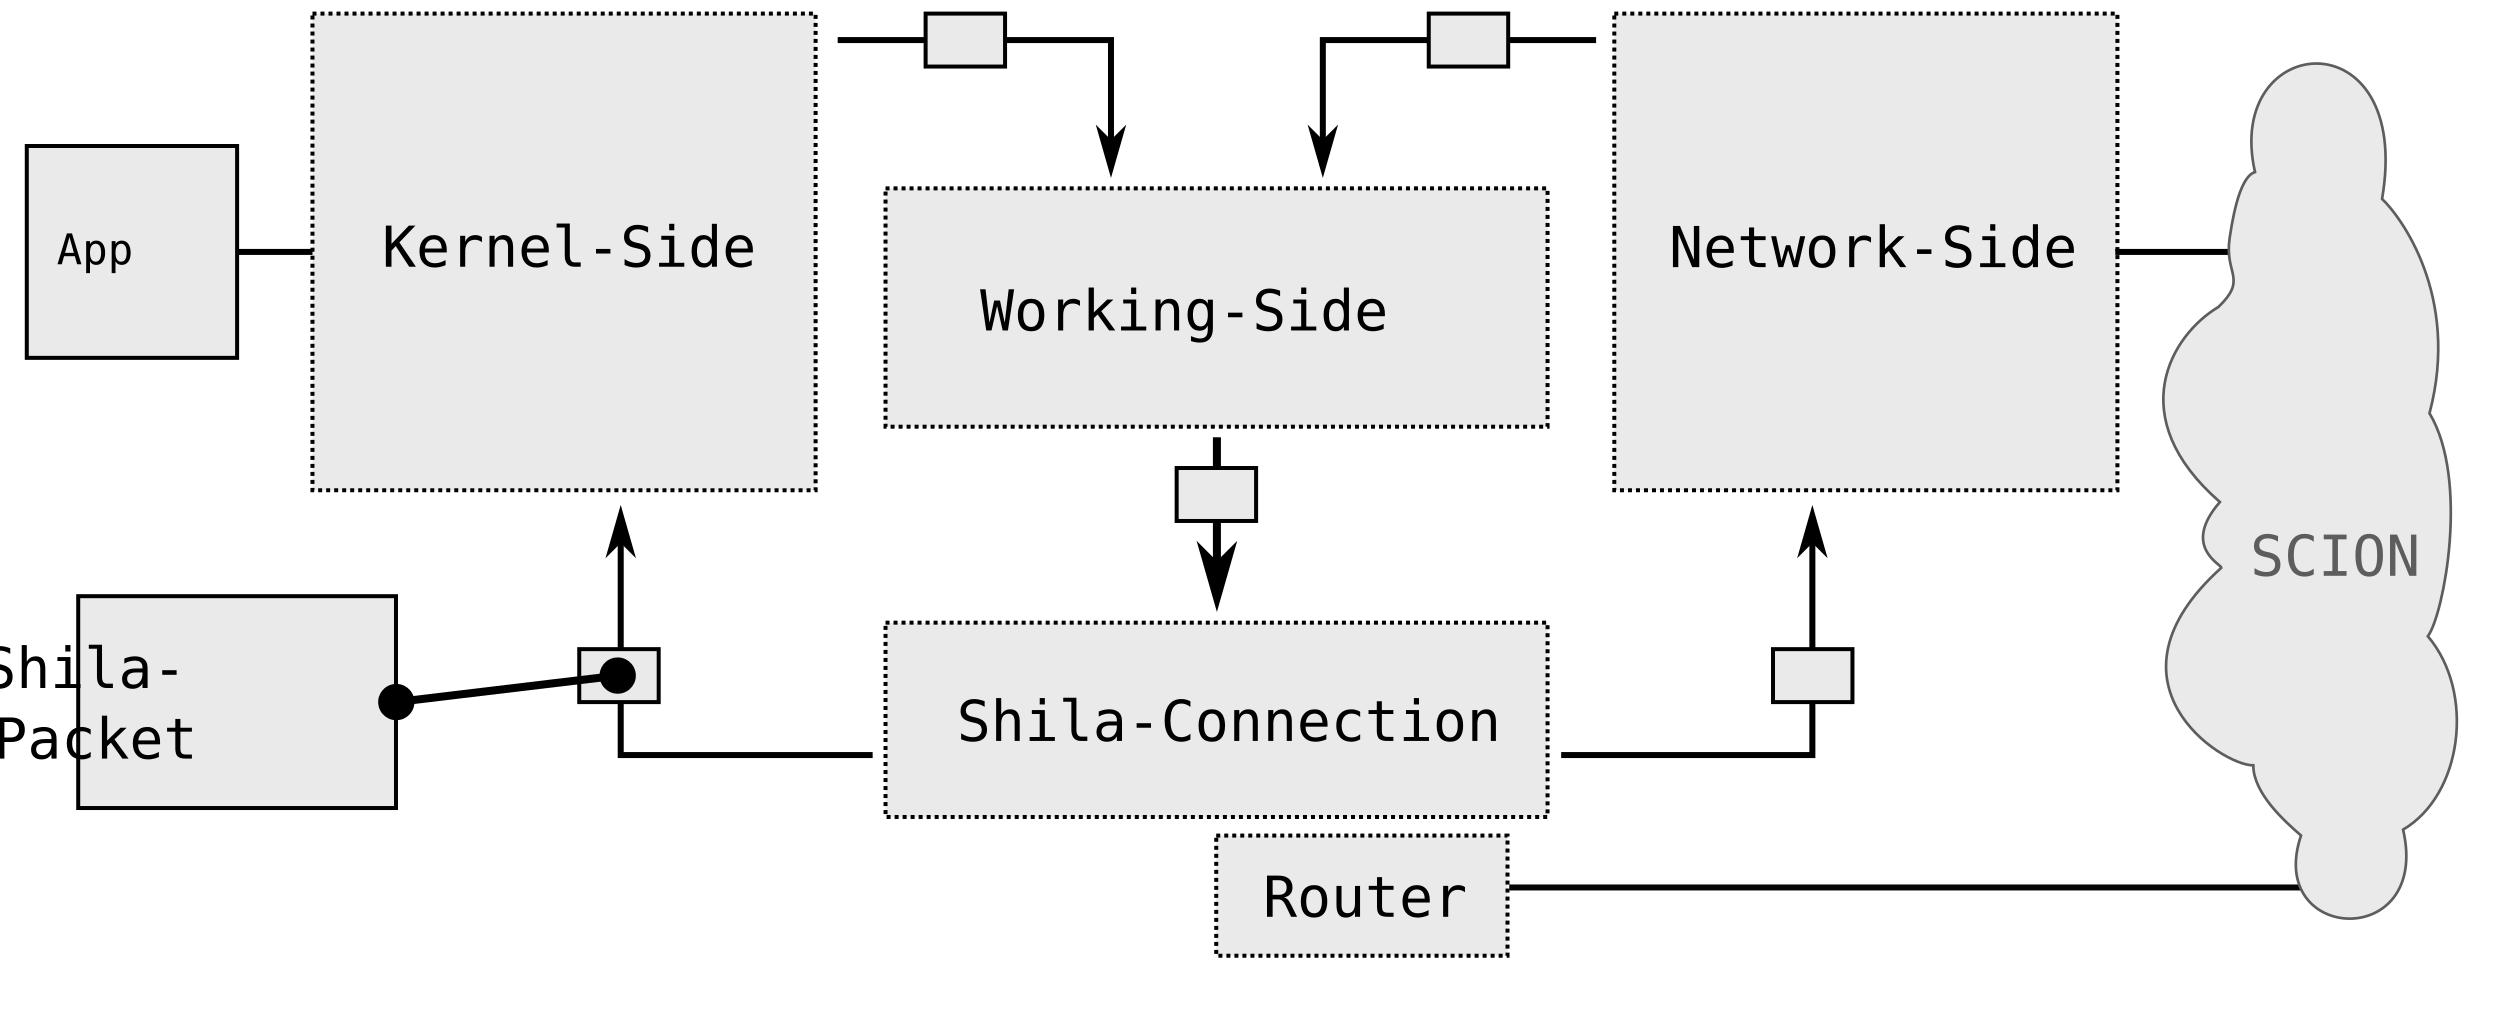
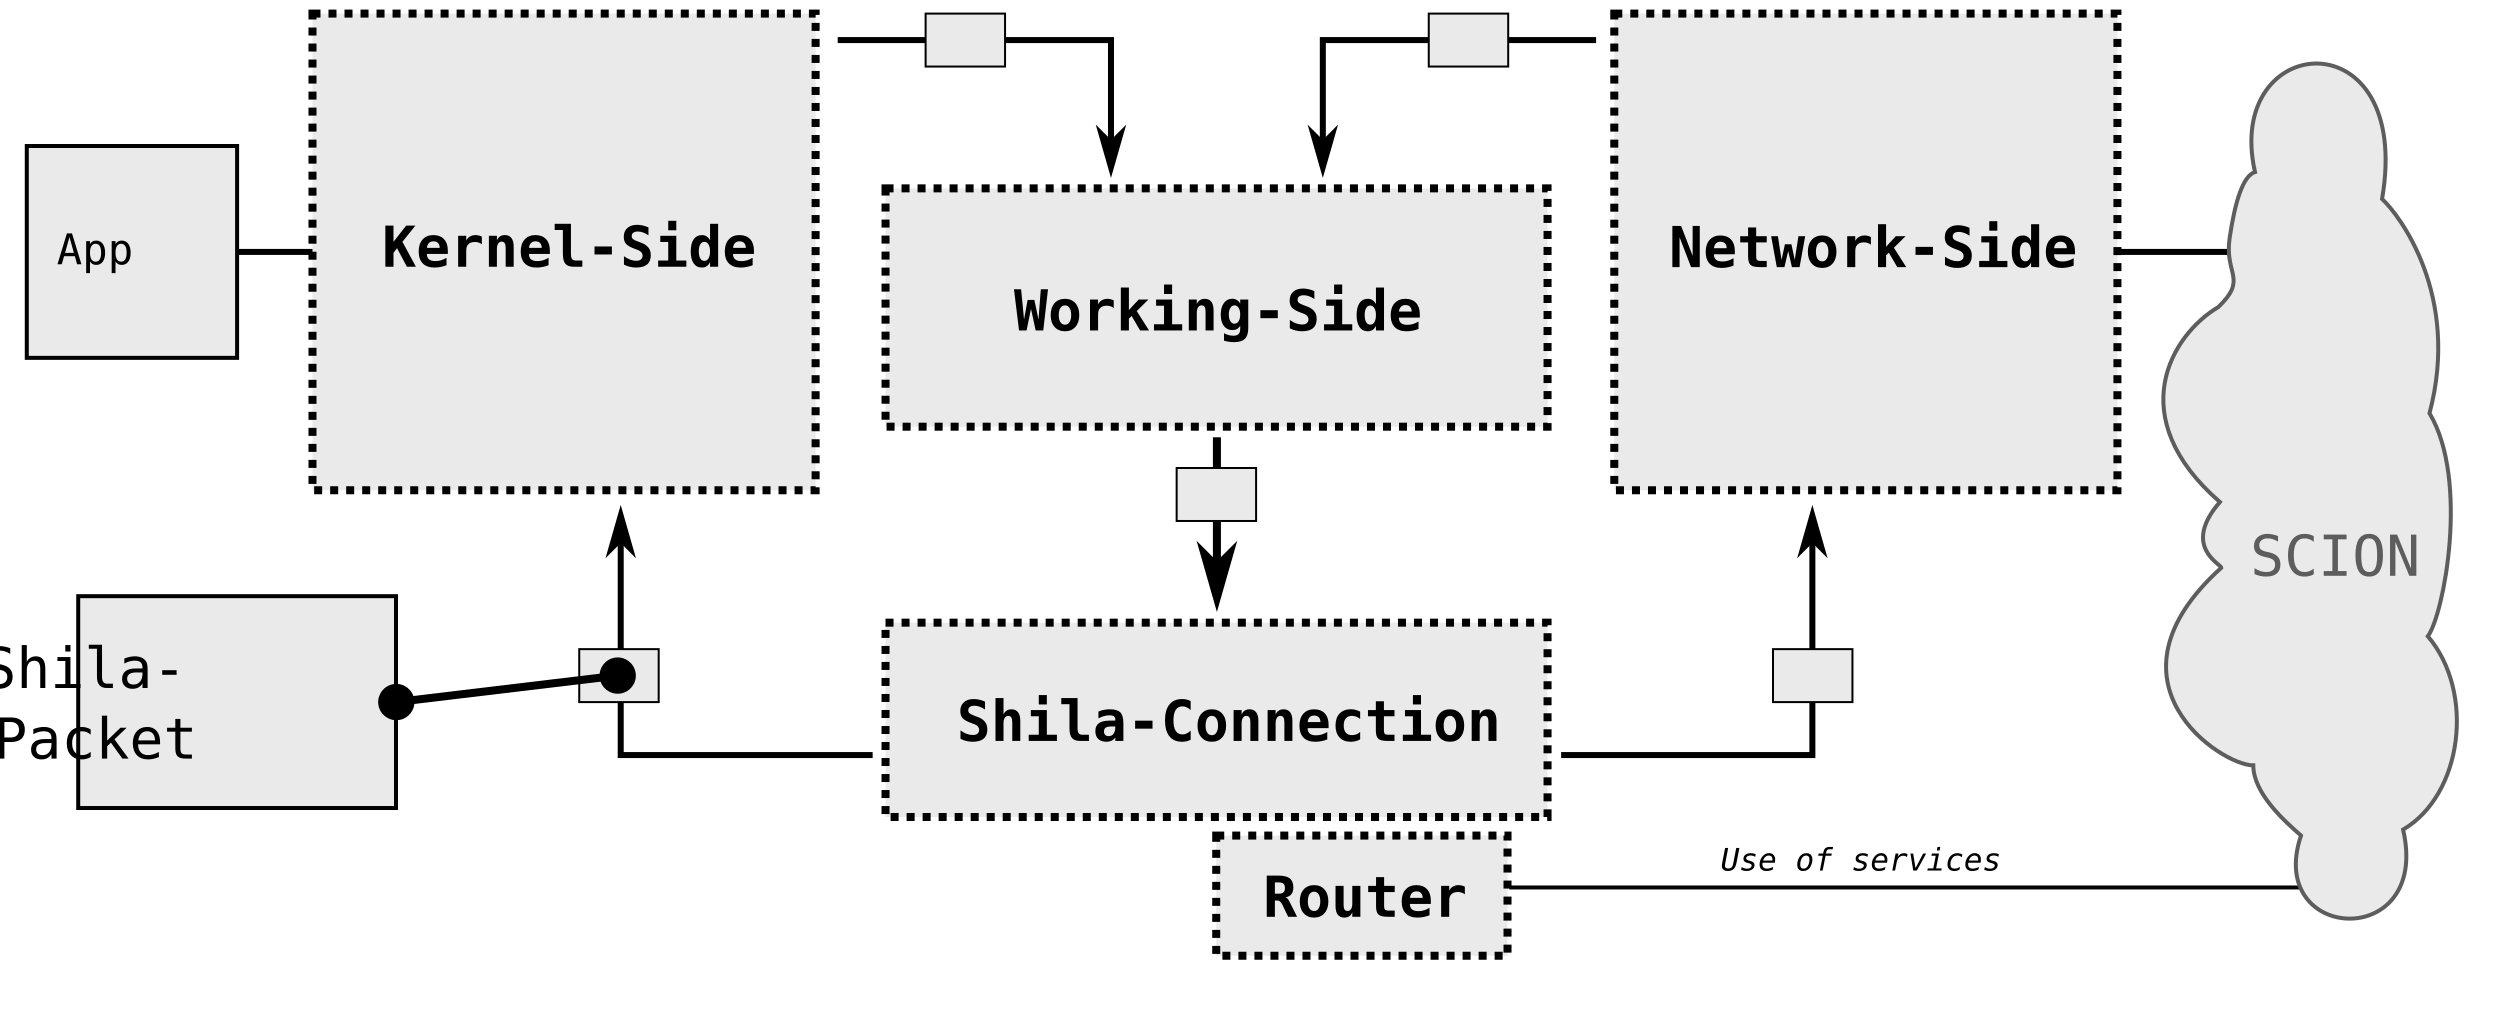
<svg xmlns="http://www.w3.org/2000/svg" width="2360.174" height="974.128" viewBox="0 0 624.463 257.738" version="1.1" id="svg8">
  <defs id="defs2">
    <marker orient="auto" refY="0" refX="0" id="DotM" style="overflow:visible">
      <path id="path916" d="m -2.5,-1 c 0,2.76 -2.24,5 -5,5 -2.76,0 -5,-2.24 -5,-5 0,-2.76 2.24,-5 5,-5 2.76,0 5,2.24 5,5 z" style="fill:#000000;fill-opacity:1;fill-rule:evenodd;stroke:#000000;stroke-width:1pt;stroke-opacity:1" transform="matrix(0.4,0,0,0.4,2.96,0.4)" />
    </marker>
    <marker orient="auto" refY="0" refX="0" id="DotL" style="overflow:visible">
      <path id="path913" d="m -2.5,-1 c 0,2.76 -2.24,5 -5,5 -2.76,0 -5,-2.24 -5,-5 0,-2.76 2.24,-5 5,-5 2.76,0 5,2.24 5,5 z" style="fill:#000000;fill-opacity:1;fill-rule:evenodd;stroke:#000000;stroke-width:1pt;stroke-opacity:1" transform="matrix(0.8,0,0,0.8,5.92,0.8)" />
    </marker>
    <marker orient="auto" refY="0" refX="0" id="Arrow1Mend" style="overflow:visible">
      <path id="path861" d="M 0,0 5,-5 -12.5,0 5,5 Z" style="fill:#000000;fill-opacity:1;fill-rule:evenodd;stroke:#000000;stroke-width:1pt;stroke-opacity:1" transform="matrix(-0.4,0,0,-0.4,-4,0)" />
    </marker>
    <marker orient="auto" refY="0" refX="0" id="Arrow1Mend-7" style="overflow:visible">
      <path id="path861-7" d="M 0,0 5,-5 -12.5,0 5,5 Z" style="fill:#000000;fill-opacity:1;fill-rule:evenodd;stroke:#000000;stroke-width:1pt;stroke-opacity:1" transform="matrix(-0.4,0,0,-0.4,-4,0)" />
    </marker>
    <marker orient="auto" refY="0" refX="0" id="Arrow1Mend-0" style="overflow:visible">
      <path id="path861-6" d="M 0,0 5,-5 -12.5,0 5,5 Z" style="fill:#000000;fill-opacity:1;fill-rule:evenodd;stroke:#000000;stroke-width:1pt;stroke-opacity:1" transform="matrix(-0.4,0,0,-0.4,-4,0)" />
    </marker>
    <marker orient="auto" refY="0" refX="0" id="Arrow1Mend-4" style="overflow:visible">
      <path id="path861-8" d="M 0,0 5,-5 -12.5,0 5,5 Z" style="fill:#000000;fill-opacity:1;fill-rule:evenodd;stroke:#000000;stroke-width:1pt;stroke-opacity:1" transform="matrix(-0.4,0,0,-0.4,-4,0)" />
    </marker>
    <marker orient="auto" refY="0" refX="0" id="Arrow1Mend-4-8" style="overflow:visible">
      <path id="path861-8-2" d="M 0,0 5,-5 -12.5,0 5,5 Z" style="fill:#000000;fill-opacity:1;fill-rule:evenodd;stroke:#000000;stroke-width:1pt;stroke-opacity:1" transform="matrix(-0.4,0,0,-0.4,-4,0)" />
    </marker>
    <marker orient="auto" refY="0" refX="0" id="Arrow1Mend-7-6" style="overflow:visible">
      <path id="path861-7-4" d="M 0,0 5,-5 -12.5,0 5,5 Z" style="fill:#000000;fill-opacity:1;fill-rule:evenodd;stroke:#000000;stroke-width:1pt;stroke-opacity:1" transform="matrix(-0.4,0,0,-0.4,-4,0)" />
    </marker>
  </defs>
  <g id="layer1" transform="translate(-59.83727,-498.6563)">
    <path style="fill:none;stroke:#000000;stroke-width:1.5;stroke-linecap:butt;stroke-linejoin:miter;stroke-miterlimit:4;stroke-dasharray:none;stroke-opacity:1" d="M 138.906,561.583 H 105.833" id="path850-4-6-6" />
-     <rect style="opacity:1;fill:#eaeaea;fill-opacity:1;stroke:#000000;stroke-width:1;stroke-linejoin:miter;stroke-miterlimit:4.4;stroke-dasharray:1,1;stroke-dashoffset:0;stroke-opacity:1" id="rect819" width="125.677" height="119.062" x="137.889" y="502.052" />
+     <rect style="opacity:1;fill:#eaeaea;fill-opacity:1;stroke:#000000;stroke-width:2;stroke-linejoin:miter;stroke-miterlimit:4.4;stroke-dasharray:2,2;stroke-dashoffset:0;stroke-opacity:1" id="rect819" width="125.677" height="119.062" x="137.889" y="502.052" />
    <text xml:space="preserve" style="font-style:normal;font-weight:normal;font-size:10.583px;line-height:1.25;font-family:sans-serif;letter-spacing:0px;word-spacing:0px;fill:#000000;fill-opacity:1;stroke:none;stroke-width:0.265" x="155.282" y="565.281" id="text823">
-       <tspan id="tspan821" x="155.282" y="565.281" style="font-style:normal;font-variant:normal;font-weight:normal;font-stretch:normal;font-size:14.111px;font-family:'DejaVu Sans Mono';-inkscape-font-specification:'DejaVu Sans Mono';stroke-width:0.265">Kernel-Side</tspan>
+       <tspan id="tspan821" x="155.282" y="565.281" style="font-style:normal;font-variant:normal;font-weight:bold;font-stretch:normal;font-size:14.111px;font-family:'DejaVu Sans Mono';-inkscape-font-specification:'DejaVu Sans Mono';stroke-width:0.265">Kernel-Side</tspan>
    </text>
-     <rect style="opacity:1;fill:#eaeaea;fill-opacity:1;stroke:#000000;stroke-width:1;stroke-linejoin:miter;stroke-miterlimit:4.4;stroke-dasharray:1,1;stroke-dashoffset:0;stroke-opacity:1" id="rect819-5" width="125.677" height="119.062" x="463.062" y="502.052" />
+     <rect style="opacity:1;fill:#eaeaea;fill-opacity:1;stroke:#000000;stroke-width:2;stroke-linejoin:miter;stroke-miterlimit:4.4;stroke-dasharray:2,2;stroke-dashoffset:0;stroke-opacity:1" id="rect819-5" width="125.677" height="119.062" x="463.062" y="502.052" />
    <text xml:space="preserve" style="font-style:normal;font-weight:normal;font-size:10.583px;line-height:1.25;font-family:sans-serif;letter-spacing:0px;word-spacing:0px;fill:#000000;fill-opacity:1;stroke:none;stroke-width:0.265" x="476.758" y="565.379" id="text823-3">
-       <tspan id="tspan821-5" x="476.758" y="565.379" style="font-style:normal;font-variant:normal;font-weight:normal;font-stretch:normal;font-size:14.111px;font-family:'DejaVu Sans Mono';-inkscape-font-specification:'DejaVu Sans Mono';stroke-width:0.265">Network-Side</tspan>
+       <tspan id="tspan821-5" x="476.758" y="565.379" style="font-style:normal;font-variant:normal;font-weight:bold;font-stretch:normal;font-size:14.111px;font-family:'DejaVu Sans Mono';-inkscape-font-specification:'DejaVu Sans Mono';stroke-width:0.265">Network-Side</tspan>
    </text>
-     <rect style="opacity:1;fill:#eaeaea;fill-opacity:1;stroke:#000000;stroke-width:1;stroke-linejoin:miter;stroke-miterlimit:4.4;stroke-dasharray:1,1;stroke-dashoffset:0;stroke-opacity:1" id="rect819-3-2" width="165.365" height="48.54" x="281.029" y="654.188" />
+     <rect style="opacity:1;fill:#eaeaea;fill-opacity:1;stroke:#000000;stroke-width:2;stroke-linejoin:miter;stroke-miterlimit:4.4;stroke-dasharray:2,2;stroke-dashoffset:0;stroke-opacity:1" id="rect819-3-2" width="165.365" height="48.54" x="281.029" y="654.188" />
    <text xml:space="preserve" style="font-style:normal;font-weight:normal;font-size:10.583px;line-height:1.25;font-family:sans-serif;letter-spacing:0px;word-spacing:0px;fill:#000000;fill-opacity:1;stroke:none;stroke-width:0.265" x="298.815" y="683.734" id="text823-6-9">
-       <tspan id="tspan821-7-1" x="298.815" y="683.734" style="font-style:normal;font-variant:normal;font-weight:normal;font-stretch:normal;font-size:14.111px;font-family:'DejaVu Sans Mono';-inkscape-font-specification:'DejaVu Sans Mono';stroke-width:0.265">Shila-Connection</tspan>
+       <tspan id="tspan821-7-1" x="298.815" y="683.734" style="font-style:normal;font-variant:normal;font-weight:bold;font-stretch:normal;font-size:14.111px;font-family:'DejaVu Sans Mono';-inkscape-font-specification:'DejaVu Sans Mono';stroke-width:0.265">Shila-Connection</tspan>
    </text>
    <path style="fill:none;stroke:#000000;stroke-width:1.5;stroke-linecap:butt;stroke-linejoin:miter;stroke-miterlimit:4;stroke-dasharray:none;stroke-opacity:1;marker-end:url(#Arrow1Mend)" d="m 269.081,508.667 h 68.263 v 31.485" id="path850" />
    <path style="fill:none;stroke:#000000;stroke-width:1.5;stroke-linecap:butt;stroke-linejoin:miter;stroke-miterlimit:4;stroke-dasharray:none;stroke-opacity:1;marker-end:url(#Arrow1Mend-7)" d="m 458.523,508.667 h -68.263 v 31.485" id="path850-4" />
    <path style="fill:none;stroke:#000000;stroke-width:2;stroke-linecap:butt;stroke-linejoin:miter;stroke-miterlimit:4;stroke-dasharray:none;stroke-opacity:1;marker-end:url(#Arrow1Mend-0)" d="m 363.802,607.885 v 28.575 11.112" id="path850-47" />
-     <rect style="opacity:1;fill:#eaeaea;fill-opacity:1;stroke:#000000;stroke-width:1;stroke-linejoin:miter;stroke-miterlimit:4.4;stroke-dasharray:1,1;stroke-dashoffset:0;stroke-opacity:1" id="rect819-3" width="165.365" height="59.531" x="281.029" y="545.708" />
+     <rect style="opacity:1;fill:#eaeaea;fill-opacity:1;stroke:#000000;stroke-width:2;stroke-linejoin:miter;stroke-miterlimit:4.4;stroke-dasharray:2,2;stroke-dashoffset:0;stroke-opacity:1" id="rect819-3" width="165.365" height="59.531" x="281.029" y="545.708" />
    <path style="fill:none;stroke:#000000;stroke-width:1.5;stroke-linecap:butt;stroke-linejoin:miter;stroke-miterlimit:4;stroke-dasharray:none;stroke-opacity:1;marker-end:url(#Arrow1Mend-4)" d="m 449.792,687.26 62.748,3e-5 v -59.531" id="path850-5" />
    <path style="fill:none;stroke:#000000;stroke-width:1.5;stroke-linecap:butt;stroke-linejoin:miter;stroke-miterlimit:4;stroke-dasharray:none;stroke-opacity:1;marker-end:url(#Arrow1Mend-4-8)" d="m 277.812,687.26 -62.929,3e-5 v -59.531" id="path850-5-6" />
    <path style="fill:none;stroke:#000000;stroke-width:1.5;stroke-linecap:butt;stroke-linejoin:miter;stroke-miterlimit:4;stroke-dasharray:none;stroke-opacity:1" d="M 616.479,561.583 H 588.21" id="path850-4-6" />
-     <path style="fill:none;stroke:#050505;stroke-width:1.5;stroke-linecap:butt;stroke-linejoin:miter;stroke-miterlimit:4;stroke-dasharray:none;stroke-opacity:1" d="m 641.615,720.333 -204.787,0" id="path850-4-6-5" />
-     <path style="fill:#eaeaea;fill-opacity:1;stroke:#5d5d5d;stroke-width:0.671;stroke-linecap:butt;stroke-linejoin:miter;stroke-miterlimit:4;stroke-dasharray:none;stroke-opacity:1" d="m 634.594,707.358 c -3.97,-3.489 -11.911,-10.468 -11.919,-17.531 -7.934,0.084 -39.691,-20.77 -7.984,-49.354 -9e-4,-0.883 -10.047,-5.276 -0.361,-16.42 -24.449,-21.274 -12.163,-41.715 -0.368,-48.72 7.409,-7.138 1.458,-8.053 2.805,-17.215 1.346,-9.162 3.359,-15.577 6.334,-16.491 -7.969,-35.229 39.63,-39.262 31.743,6.728 4.212,3.884 19.696,23.972 11.848,53.525 10.014,16.699 3.549,50.368 -0.412,55.707 11.915,14 8.645,39.615 -6.185,48.293 7.058,30.497 -34.541,28.312 -25.5,1.479 z" id="path2238" />
+     <path style="fill:none;stroke:#050505;stroke-width:1;stroke-linecap:butt;stroke-linejoin:miter;stroke-miterlimit:4;stroke-dasharray:none;stroke-opacity:1" d="m 641.615,720.333 -204.787,0" id="path850-4-6-5" />
+     <path style="fill:#eaeaea;fill-opacity:1;stroke:#5d5d5d;stroke-width:1;stroke-linecap:butt;stroke-linejoin:miter;stroke-miterlimit:4;stroke-dasharray:none;stroke-opacity:1" d="m 634.594,707.358 c -3.97,-3.489 -11.911,-10.468 -11.919,-17.531 -7.934,0.084 -39.691,-20.77 -7.984,-49.354 -9e-4,-0.883 -10.047,-5.276 -0.361,-16.42 -24.449,-21.274 -12.163,-41.715 -0.368,-48.72 7.409,-7.138 1.458,-8.053 2.805,-17.215 1.346,-9.162 3.359,-15.577 6.334,-16.491 -7.969,-35.229 39.63,-39.262 31.743,6.728 4.212,3.884 19.696,23.972 11.848,53.525 10.014,16.699 3.549,50.368 -0.412,55.707 11.915,14 8.645,39.615 -6.185,48.293 7.058,30.497 -34.541,28.312 -25.5,1.479 z" id="path2238" />
    <text xml:space="preserve" style="font-style:normal;font-weight:normal;font-size:10.583px;line-height:1.25;font-family:sans-serif;letter-spacing:0px;word-spacing:0px;fill:#5d5d5d;fill-opacity:1;stroke:none;stroke-width:0.265" x="621.889" y="642.479" id="text823-3-0">
      <tspan id="tspan821-5-6" x="621.889" y="642.479" style="font-style:normal;font-variant:normal;font-weight:normal;font-stretch:normal;font-size:14.111px;font-family:'DejaVu Sans Mono', Serif;-inkscape-font-specification:'DejaVu Sans Mono, Serif';fill:#5d5d5d;fill-opacity:1;stroke-width:0.265">SCION</tspan>
    </text>
    <rect style="opacity:1;fill:#eaeaea;fill-opacity:1;stroke:#000000;stroke-width:1;stroke-linejoin:miter;stroke-miterlimit:4.4;stroke-dasharray:none;stroke-dashoffset:0;stroke-opacity:1" id="rect819-3-2-0" width="79.375" height="52.917" x="79.375" y="647.573" />
    <text xml:space="preserve" style="font-style:normal;font-weight:normal;font-size:10.583px;line-height:1.25;font-family:sans-serif;letter-spacing:0px;word-spacing:0px;fill:#000000;fill-opacity:1;stroke:none;stroke-width:0.265" x="114.845" y="670.505" id="text823-6-9-7">
      <tspan id="tspan821-7-1-0" x="90.547" y="670.505" style="font-style:normal;font-variant:normal;font-weight:normal;font-stretch:normal;font-size:14.111px;font-family:'DejaVu Sans Mono';-inkscape-font-specification:'DejaVu Sans Mono';stroke-width:0.265;text-anchor:middle;text-align:center">Shila-</tspan>
      <tspan x="90.547" y="688.144" style="font-style:normal;font-variant:normal;font-weight:normal;font-stretch:normal;font-size:14.111px;font-family:'DejaVu Sans Mono';-inkscape-font-specification:'DejaVu Sans Mono';stroke-width:0.265;text-anchor:middle;text-align:center" id="tspan10795">Packet</tspan>
    </text>
-     <rect style="opacity:1;fill:#eaeaea;fill-opacity:1;stroke:#000000;stroke-width:1;stroke-linejoin:miter;stroke-miterlimit:4.4;stroke-dasharray:none;stroke-dashoffset:0;stroke-opacity:1" id="rect819-3-2-0-1" width="19.844" height="13.229" x="204.523" y="660.802" />
+     <rect style="opacity:1;fill:#eaeaea;fill-opacity:1;stroke:#000000;stroke-width:0.5;stroke-linejoin:miter;stroke-miterlimit:4.4;stroke-dasharray:none;stroke-dashoffset:0;stroke-opacity:1" id="rect819-3-2-0-1" width="19.844" height="13.229" x="204.523" y="660.802" />
    <path style="fill:none;stroke:#000000;stroke-width:2;stroke-linecap:butt;stroke-linejoin:miter;stroke-miterlimit:4;stroke-dasharray:none;stroke-opacity:1;marker-start:url(#DotM);marker-end:url(#DotM)" d="M 214.048,667.417 158.75,674.031" id="path10825" />
-     <text xml:space="preserve" style="font-style:normal;font-weight:normal;font-size:10.583px;line-height:1.25;font-family:sans-serif;letter-spacing:0px;word-spacing:0px;fill:#000000;fill-opacity:1;stroke:none;stroke-width:0.265" x="304.647" y="581.199" id="text823-6">
-       <tspan id="tspan821-7" x="304.647" y="581.199" style="font-style:normal;font-variant:normal;font-weight:normal;font-stretch:normal;font-size:14.111px;font-family:'DejaVu Sans Mono';-inkscape-font-specification:'DejaVu Sans Mono';stroke-width:0.265">Working-Side</tspan>
+     <text xml:space="preserve" style="font-style:normal;font-weight:normal;font-size:10.583px;line-height:1.25;font-family:sans-serif;letter-spacing:0px;word-spacing:0px;fill:#000000;fill-opacity:1;stroke:none;stroke-width:0.265" x="313.114" y="581.199" id="text823-6">
+       <tspan id="tspan821-7" x="313.114" y="581.199" style="font-style:normal;font-variant:normal;font-weight:bold;font-stretch:normal;font-size:14.111px;font-family:'DejaVu Sans Mono';-inkscape-font-specification:'DejaVu Sans Mono';stroke-width:0.265">Working-Side</tspan>
    </text>
-     <rect style="opacity:1;fill:#eaeaea;fill-opacity:1;stroke:#000000;stroke-width:1;stroke-linejoin:miter;stroke-miterlimit:4.4;stroke-dasharray:none;stroke-dashoffset:0;stroke-opacity:1" id="rect819-3-2-0-1-7" width="19.844" height="13.229" x="291.042" y="502.052" />
-     <rect style="opacity:1;fill:#eaeaea;fill-opacity:1;stroke:#000000;stroke-width:1;stroke-linejoin:miter;stroke-miterlimit:4.4;stroke-dasharray:none;stroke-dashoffset:0;stroke-opacity:1" id="rect819-3-2-0-1-7-7" width="19.844" height="13.229" x="416.719" y="502.052" />
-     <rect style="opacity:1;fill:#eaeaea;fill-opacity:1;stroke:#000000;stroke-width:1;stroke-linejoin:miter;stroke-miterlimit:4.4;stroke-dasharray:none;stroke-dashoffset:0;stroke-opacity:1" id="rect819-3-2-0-1-7-7-2" width="19.844" height="13.229" x="353.748" y="615.558" />
-     <rect style="opacity:1;fill:#eaeaea;fill-opacity:1;stroke:#000000;stroke-width:1;stroke-linejoin:miter;stroke-miterlimit:4.4;stroke-dasharray:none;stroke-dashoffset:0;stroke-opacity:1" id="rect819-3-2-0-1-7-7-2-6" width="19.844" height="13.229" x="502.708" y="660.802" />
-     <rect style="opacity:1;fill:#eaeaea;fill-opacity:1;stroke:#000000;stroke-width:1;stroke-linejoin:miter;stroke-miterlimit:4.4;stroke-dasharray:1,1;stroke-dashoffset:0;stroke-opacity:1" id="rect819-3-2-3" width="72.76" height="30.019" x="363.633" y="707.369" />
+     <rect style="opacity:1;fill:#eaeaea;fill-opacity:1;stroke:#000000;stroke-width:0.5;stroke-linejoin:miter;stroke-miterlimit:4.4;stroke-dasharray:none;stroke-dashoffset:0;stroke-opacity:1" id="rect819-3-2-0-1-7" width="19.844" height="13.229" x="291.042" y="502.052" />
+     <rect style="opacity:1;fill:#eaeaea;fill-opacity:1;stroke:#000000;stroke-width:0.5;stroke-linejoin:miter;stroke-miterlimit:4.4;stroke-dasharray:none;stroke-dashoffset:0;stroke-opacity:1" id="rect819-3-2-0-1-7-7" width="19.844" height="13.229" x="416.719" y="502.052" />
+     <rect style="opacity:1;fill:#eaeaea;fill-opacity:1;stroke:#000000;stroke-width:0.5;stroke-linejoin:miter;stroke-miterlimit:4.4;stroke-dasharray:none;stroke-dashoffset:0;stroke-opacity:1" id="rect819-3-2-0-1-7-7-2" width="19.844" height="13.229" x="353.748" y="615.558" />
+     <rect style="opacity:1;fill:#eaeaea;fill-opacity:1;stroke:#000000;stroke-width:0.5;stroke-linejoin:miter;stroke-miterlimit:4.4;stroke-dasharray:none;stroke-dashoffset:0;stroke-opacity:1" id="rect819-3-2-0-1-7-7-2-6" width="19.844" height="13.229" x="502.708" y="660.802" />
+     <rect style="opacity:1;fill:#eaeaea;fill-opacity:1;stroke:#000000;stroke-width:2;stroke-linejoin:miter;stroke-miterlimit:4.4;stroke-dasharray:2,2;stroke-dashoffset:0;stroke-opacity:1" id="rect819-3-2-3" width="72.76" height="30.019" x="363.633" y="707.369" />
    <text xml:space="preserve" style="font-style:normal;font-weight:normal;font-size:10.583px;line-height:1.25;font-family:sans-serif;letter-spacing:0px;word-spacing:0px;fill:#000000;fill-opacity:1;stroke:none;stroke-width:0.265" x="375.333" y="727.655" id="text823-6-9-6">
-       <tspan id="tspan821-7-1-7" x="375.333" y="727.655" style="font-style:normal;font-variant:normal;font-weight:normal;font-stretch:normal;font-size:14.111px;font-family:'DejaVu Sans Mono';-inkscape-font-specification:'DejaVu Sans Mono';stroke-width:0.265">Router</tspan>
+       <tspan id="tspan821-7-1-7" x="375.333" y="727.655" style="font-style:normal;font-variant:normal;font-weight:bold;font-stretch:normal;font-size:14.111px;font-family:'DejaVu Sans Mono';-inkscape-font-specification:'DejaVu Sans Mono';stroke-width:0.265">Router</tspan>
    </text>
    <g transform="translate(47.62763,-162.5056)" id="g1872">
      <rect style="opacity:1;fill:#eaeaea;fill-opacity:1;stroke:#000000;stroke-width:1;stroke-linejoin:miter;stroke-miterlimit:4.4;stroke-dasharray:none;stroke-dashoffset:0;stroke-opacity:1" id="rect6858-11-5-3-0-0-2-5-2-6" width="52.536" height="52.917" x="18.899" y="697.631" />
      <text xml:space="preserve" style="font-style:normal;font-weight:normal;font-size:10.583px;line-height:1.25;font-family:sans-serif;text-align:center;letter-spacing:0px;word-spacing:0px;text-anchor:middle;fill:#000000;fill-opacity:1;stroke:none;stroke-width:0.265" x="45.568" y="727.176" id="text823-6-9-7-5-1-02-0-6-3-1-6-6-4-0-5-7-4-2">
        <tspan id="tspan1866" x="45.568" y="727.176" style="font-style:normal;font-variant:normal;font-weight:normal;font-stretch:normal;font-size:10.583px;font-family:'DejaVu Sans Mono';-inkscape-font-specification:'DejaVu Sans Mono';text-align:center;text-anchor:middle;stroke-width:0.265">App</tspan>
      </text>
    </g>
+     <text id="text823-6-9-7-5-1-02-0-6-3-1-6-6-4-0-5-7-4-9-8-4-3-7-26" y="716.109" x="531.556" style="font-style:normal;font-weight:normal;font-size:10.583px;line-height:1.25;font-family:sans-serif;text-align:center;letter-spacing:0px;word-spacing:0px;text-anchor:middle;fill:#000000;fill-opacity:1;stroke:none;stroke-width:0.265" xml:space="preserve">
+       <tspan style="font-style:oblique;font-variant:normal;font-weight:normal;font-stretch:normal;font-size:7.761px;font-family:'DejaVu Sans Mono';-inkscape-font-specification:'DejaVu Sans Mono Bold Oblique';text-align:center;text-anchor:middle;stroke-width:0.265" y="716.109" x="531.556" id="tspan4167-4-6-5-4-4-2-9-8-6-5-1">Use of services</tspan>
+     </text>
  </g>
</svg>
